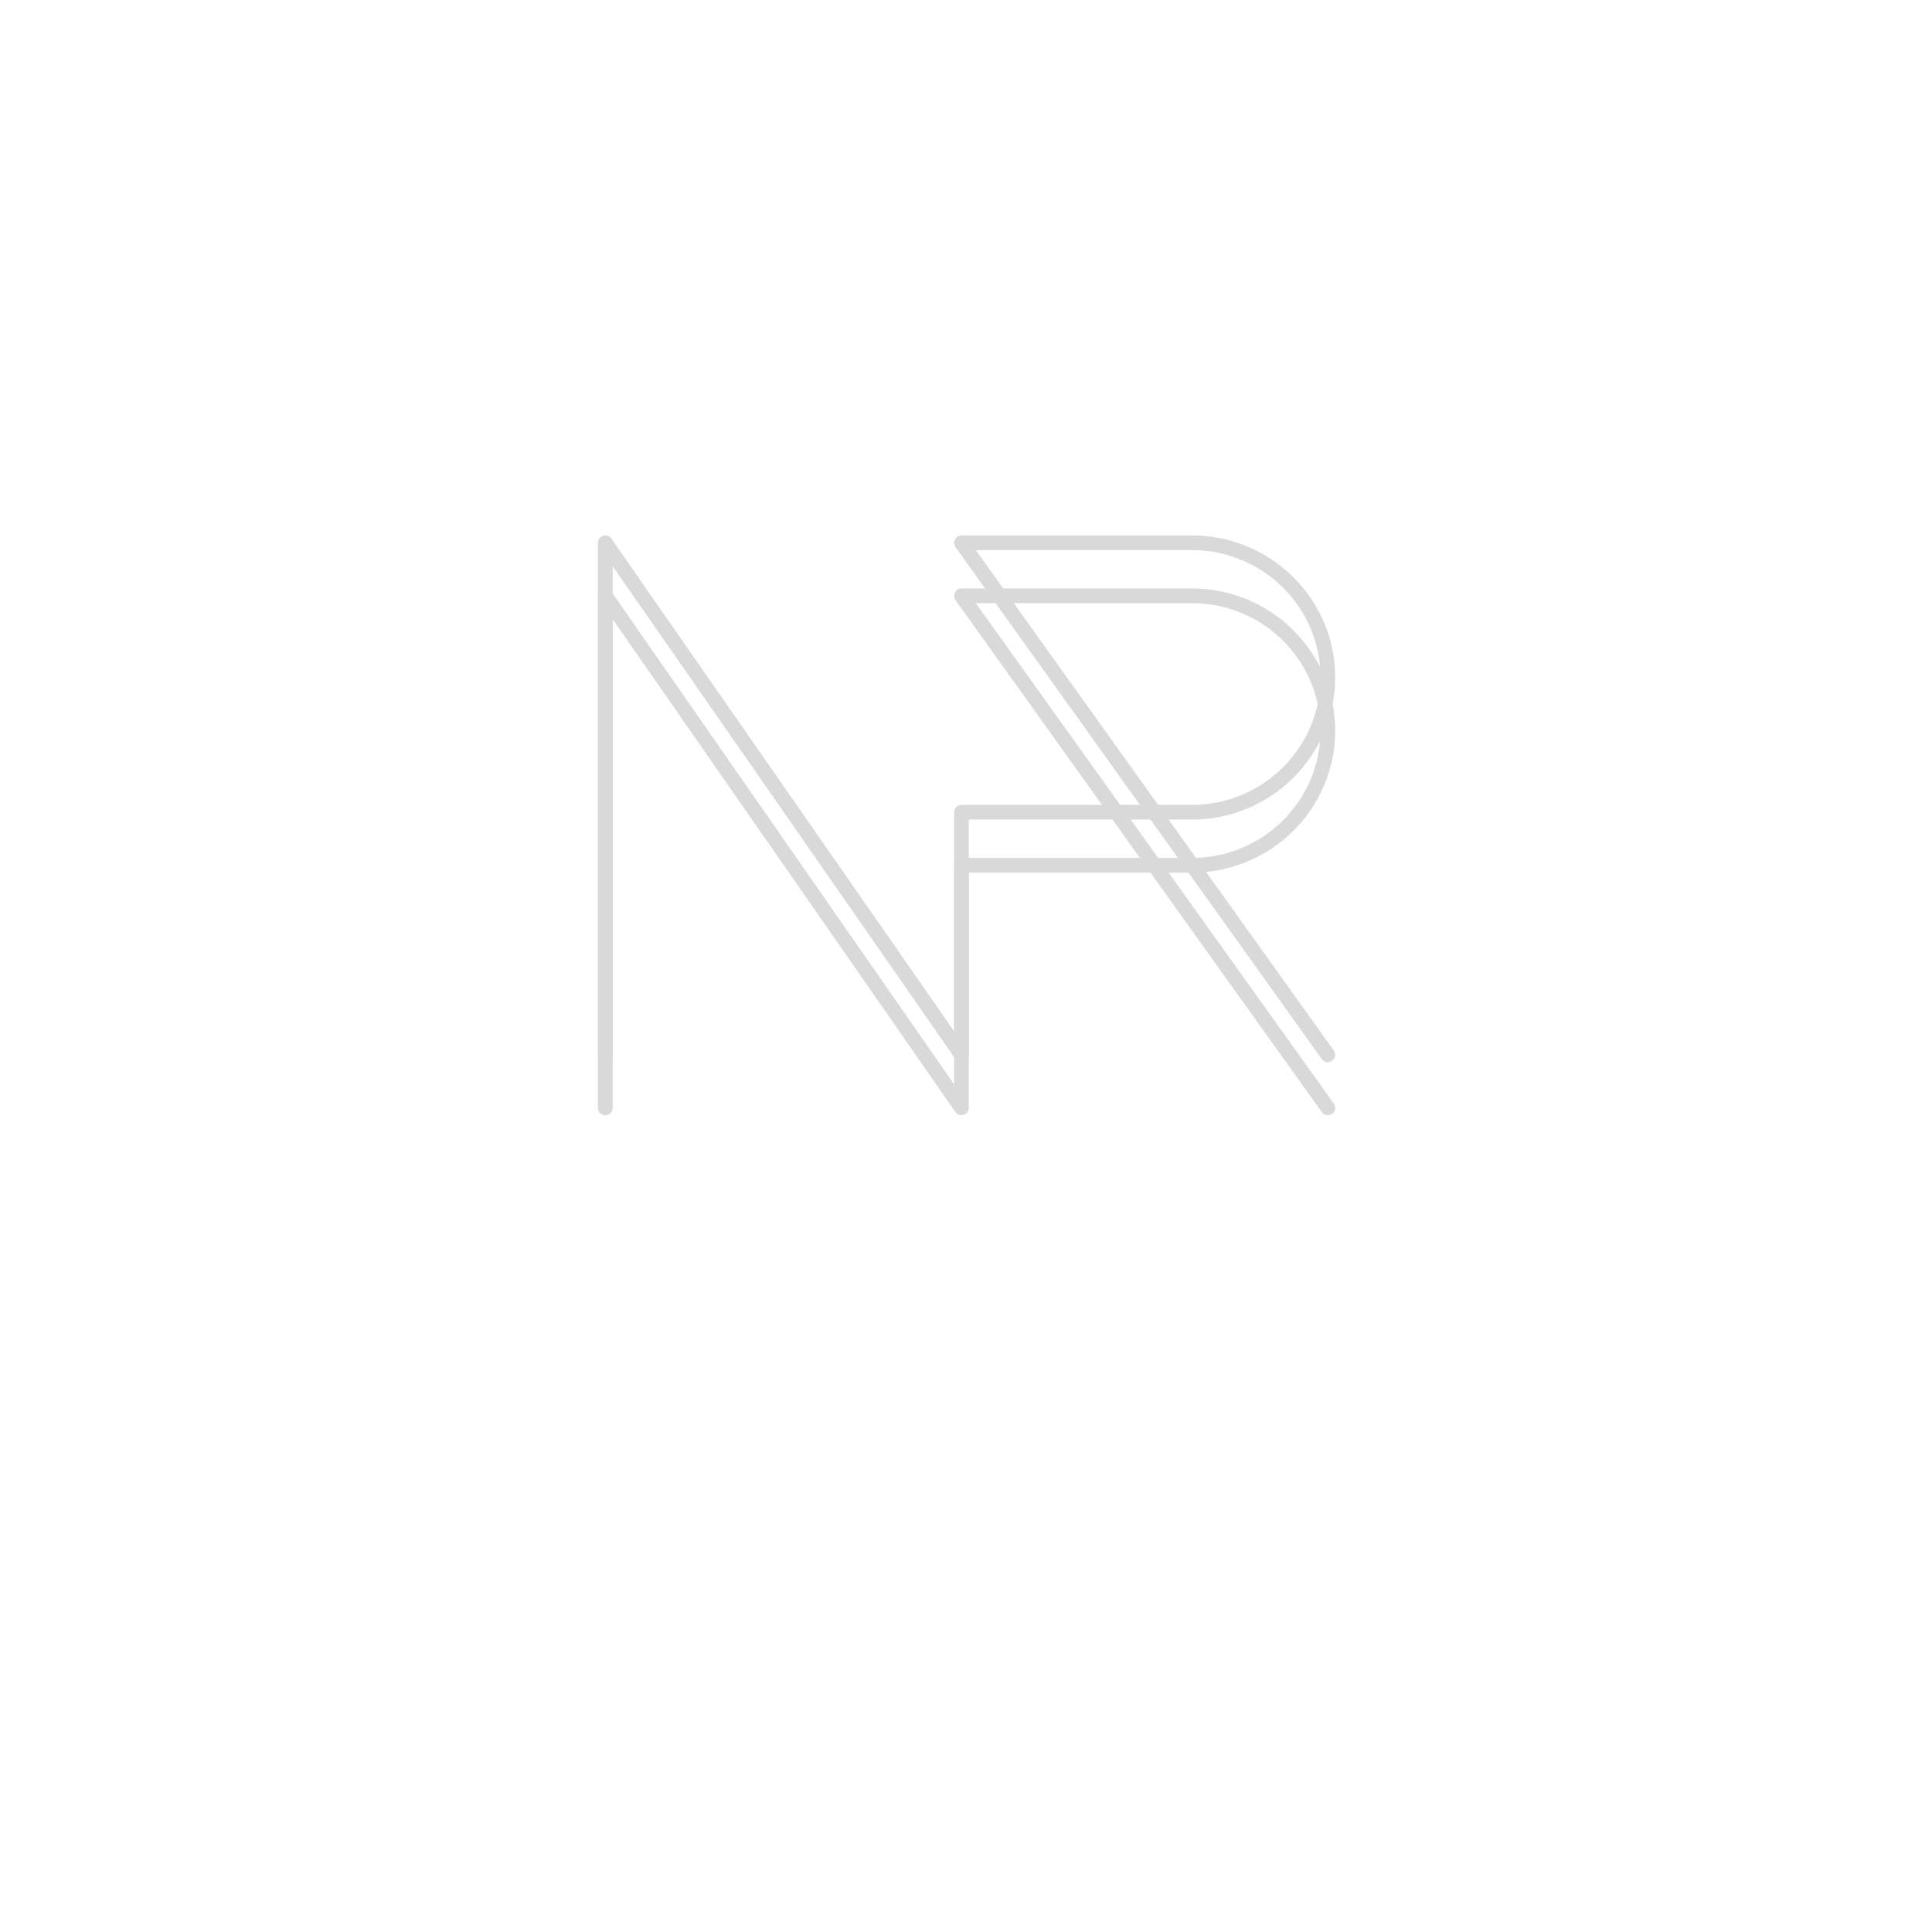
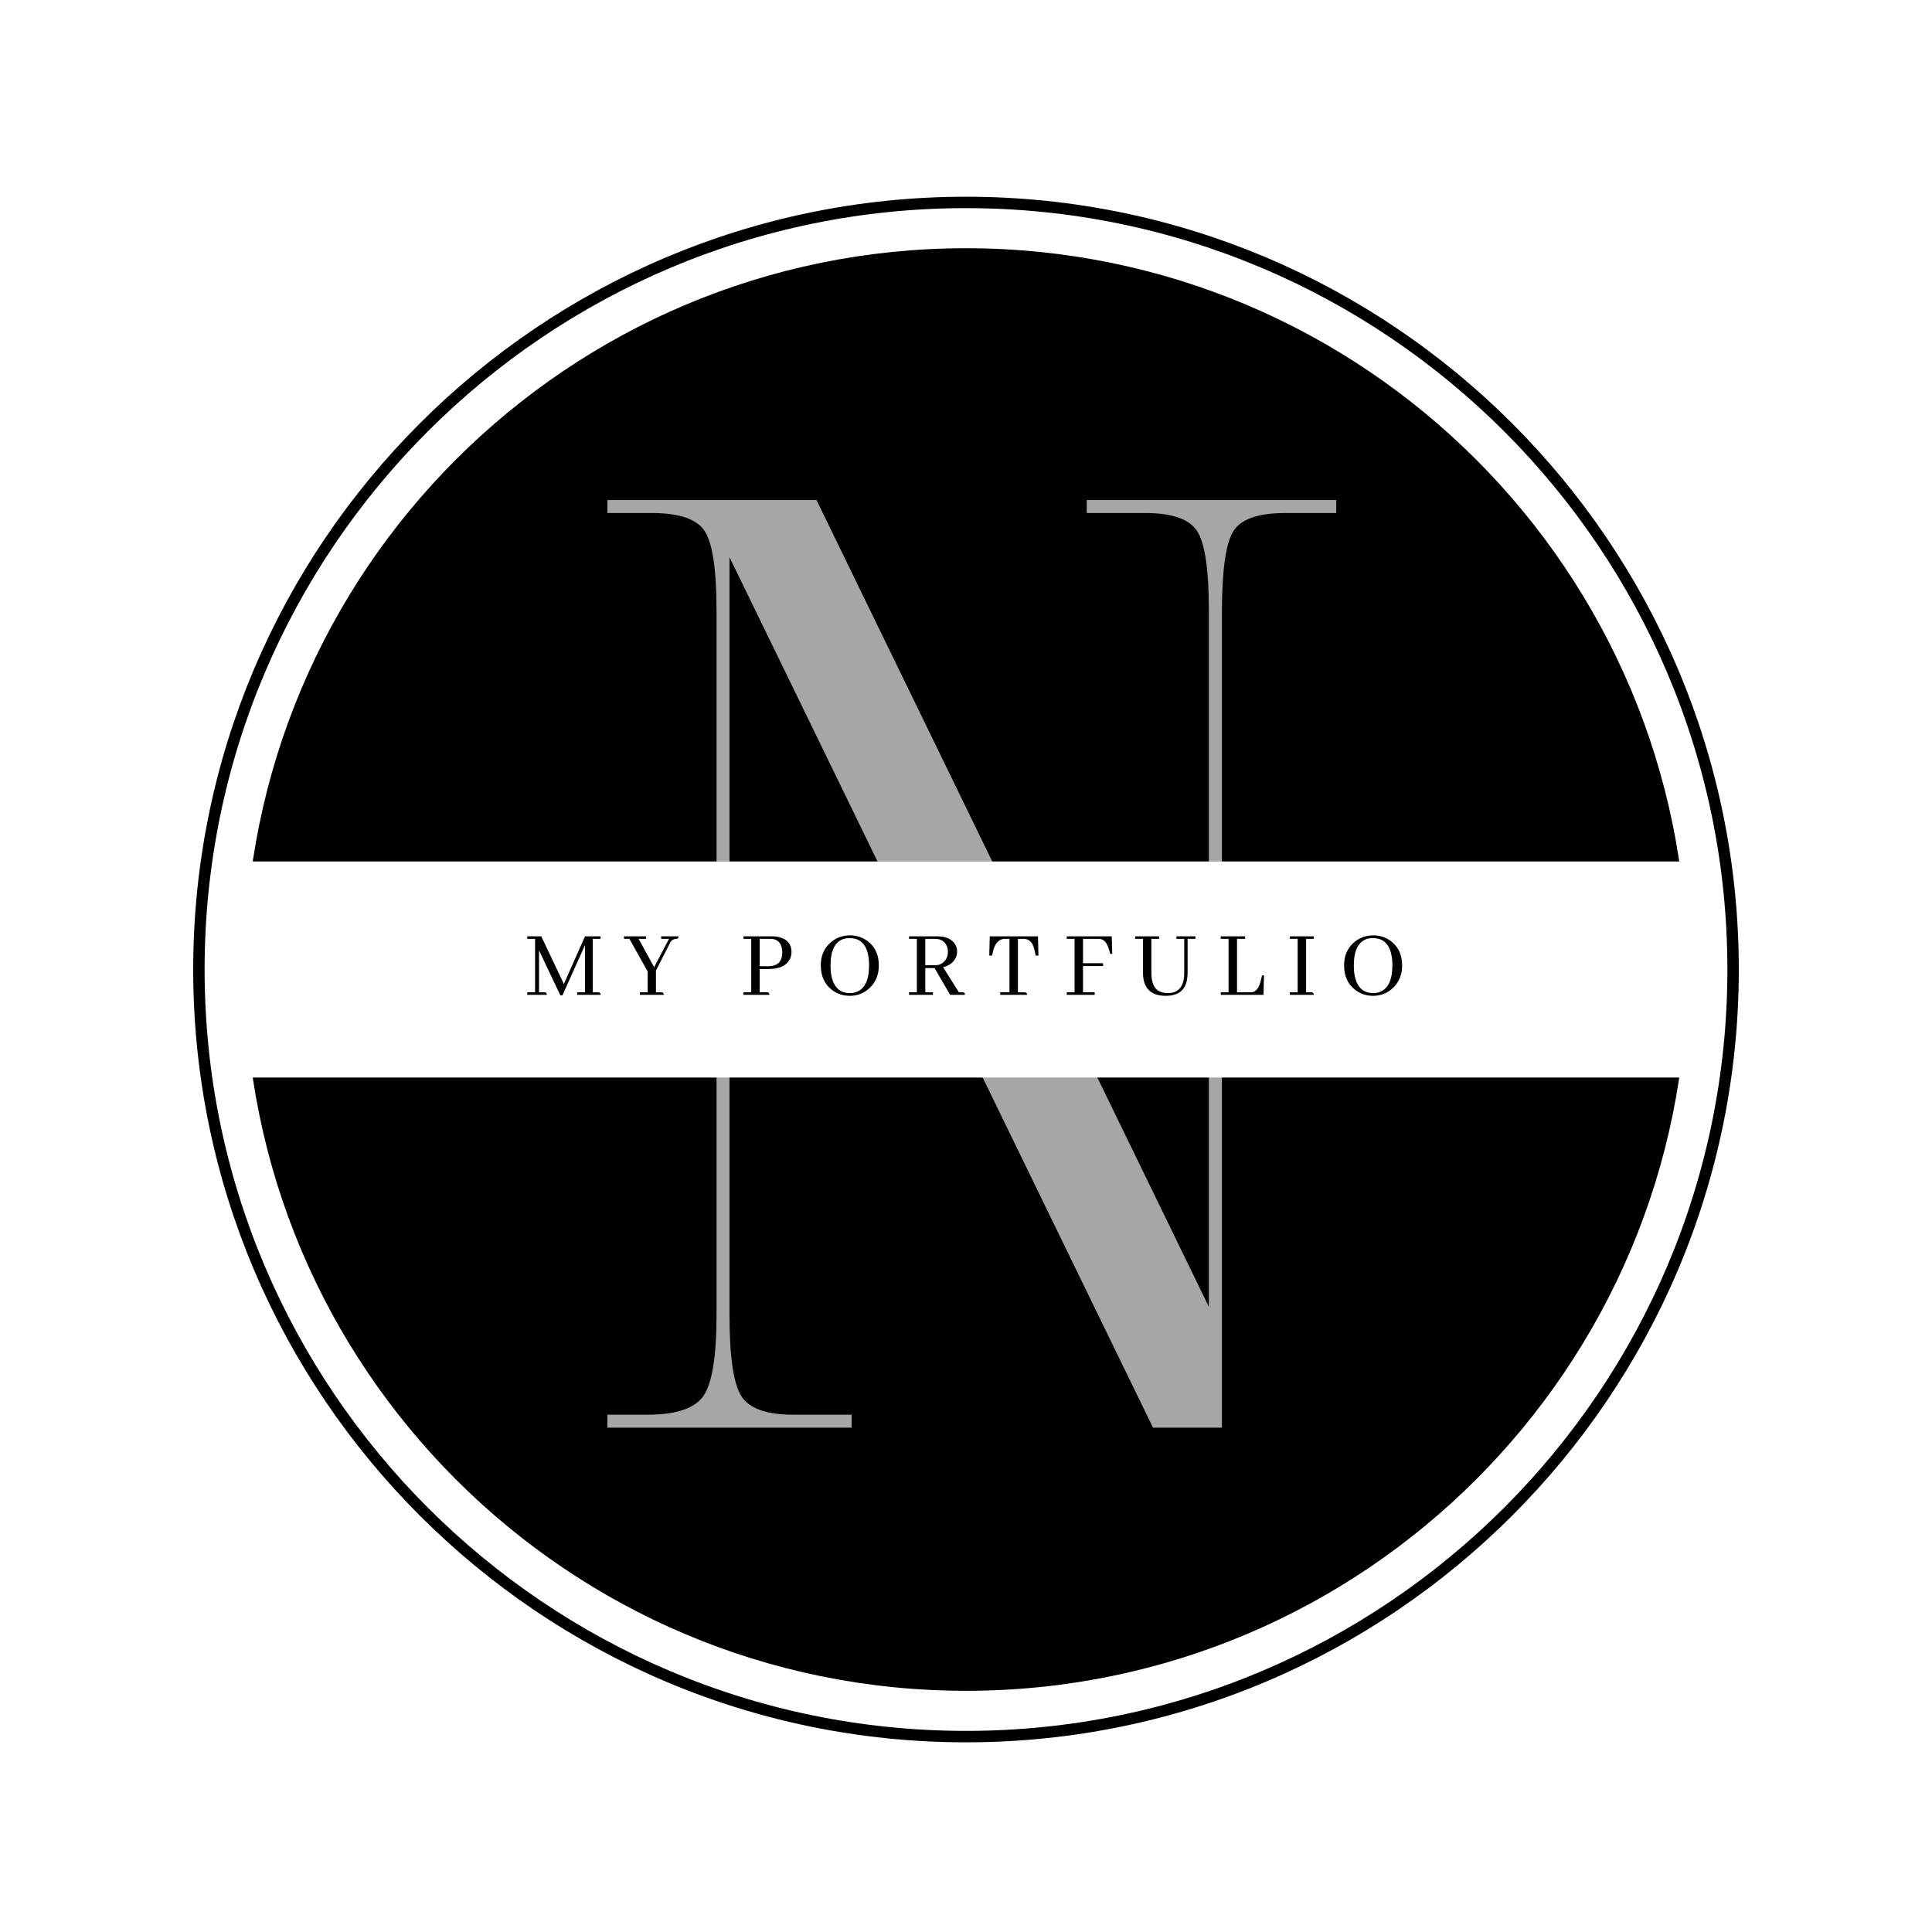
<svg xmlns="http://www.w3.org/2000/svg" width="500" zoomAndPan="magnify" viewBox="0 0 375 375" height="500" preserveAspectRatio="xMidYMid meet" version="1.0">
  <defs>
-     <clipPath id="3ea387f7e6">
-       <path d="M 116.059 103.664 L 259.309 103.664 L 259.309 206.414 L 116.059 206.414 Z M 116.059 103.664 " clip-rule="nonzero" />
+     <g />
+     <clipPath id="73288f7be1">
+       <path d="M 47.496 48.18 L 327.504 48.18 L 327.504 328.184 L 47.496 328.184 Z M 47.496 48.18 " clip-rule="nonzero" />
    </clipPath>
-     <clipPath id="ad0f653f80">
-       <path d="M 116.059 114 L 259.309 114 L 259.309 216.707 L 116.059 216.707 Z M 116.059 114 " clip-rule="nonzero" />
+     <clipPath id="4297d61962">
+       <path d="M 187.5 48.18 C 110.18 48.18 47.496 110.863 47.496 188.184 C 47.496 265.504 110.18 328.184 187.5 328.184 C 264.82 328.184 327.504 265.504 327.504 188.184 C 327.504 110.863 264.82 48.18 187.5 48.18 " clip-rule="nonzero" />
+     </clipPath>
+     <clipPath id="f7cae6a34e">
+       <path d="M 37.5 38.184 L 337.5 38.184 L 337.5 338.184 L 37.5 338.184 Z M 37.5 38.184 " clip-rule="nonzero" />
+     </clipPath>
+     <clipPath id="142ea103f7">
+       <path d="M 43.395 167.215 L 332.676 167.215 L 332.676 209.148 L 43.395 209.148 Z M 43.395 167.215 " clip-rule="nonzero" />
    </clipPath>
  </defs>
  <rect x="-37.5" width="450" fill="#ffffff" y="-37.5" height="450" fill-opacity="1" />
  <rect x="-37.5" width="450" fill="#ffffff" y="-37.5" height="450" fill-opacity="1" />
  <rect x="-37.5" width="450" fill="#ffffff" y="-37.5" height="450" fill-opacity="1" />
-   <g clip-path="url(#3ea387f7e6)">
-     <path fill="#d9d9d9" d="M 226.824 159.074 L 231.375 159.074 C 246.699 159.074 259.164 146.699 259.164 131.5 C 259.164 116.305 246.699 103.93 231.375 103.93 L 186.625 103.93 C 186.094 103.93 185.594 104.227 185.352 104.699 C 185.109 105.168 185.152 105.738 185.449 106.18 L 221.258 156.223 L 186.625 156.223 C 185.836 156.223 185.195 156.863 185.195 157.648 L 185.195 200.176 L 118.664 104.543 C 118.305 104.027 117.66 103.812 117.059 104 C 116.461 104.184 116.059 104.742 116.059 105.367 L 116.059 204.754 C 116.059 205.539 116.703 206.18 117.488 206.18 C 118.277 206.18 118.922 205.539 118.922 204.754 L 118.922 109.902 L 185.438 205.539 C 185.707 205.922 186.152 206.152 186.609 206.152 C 186.754 206.152 186.895 206.121 187.039 206.094 C 187.641 205.91 188.043 205.352 188.043 204.727 L 188.043 159.074 L 223.305 159.074 L 256.562 205.566 C 256.848 205.949 257.277 206.164 257.734 206.164 C 258.02 206.164 258.309 206.078 258.562 205.895 C 259.207 205.438 259.352 204.539 258.895 203.914 Z M 189.402 106.781 L 231.375 106.781 C 245.125 106.781 256.305 117.871 256.305 131.5 C 256.305 145.129 245.113 156.223 231.375 156.223 L 224.793 156.223 Z M 189.402 106.781 " fill-opacity="1" fill-rule="nonzero" />
+   <g clip-path="url(#73288f7be1)">
+     <g clip-path="url(#4297d61962)">
+       <path fill="#000000" d="M 47.496 48.18 L 327.504 48.18 L 327.504 328.184 L 47.496 328.184 Z M 47.496 48.18 " fill-opacity="1" fill-rule="nonzero" />
+     </g>
  </g>
-   <g clip-path="url(#ad0f653f80)">
-     <path fill="#d9d9d9" d="M 226.824 169.367 L 231.375 169.367 C 246.699 169.367 259.164 156.992 259.164 141.797 C 259.164 126.598 246.699 114.223 231.375 114.223 L 186.625 114.223 C 186.094 114.223 185.594 114.52 185.352 114.992 C 185.109 115.461 185.152 116.031 185.449 116.477 L 221.258 166.516 L 186.625 166.516 C 185.836 166.516 185.195 167.156 185.195 167.941 L 185.195 210.473 L 118.664 114.836 C 118.305 114.32 117.66 114.109 117.059 114.293 C 116.461 114.48 116.059 115.035 116.059 115.66 L 116.059 215.047 C 116.059 215.832 116.703 216.473 117.488 216.473 C 118.277 216.473 118.922 215.832 118.922 215.047 L 118.922 120.195 L 185.438 215.832 C 185.707 216.215 186.152 216.445 186.609 216.445 C 186.754 216.445 186.895 216.414 187.039 216.387 C 187.641 216.203 188.043 215.645 188.043 215.02 L 188.043 169.367 L 223.305 169.367 L 256.562 215.859 C 256.848 216.246 257.277 216.457 257.734 216.457 C 258.02 216.457 258.309 216.375 258.562 216.188 C 259.207 215.73 259.352 214.832 258.895 214.207 Z M 189.402 117.074 L 231.375 117.074 C 245.125 117.074 256.305 128.164 256.305 141.797 C 256.305 155.426 245.113 166.516 231.375 166.516 L 224.793 166.516 Z M 189.402 117.074 " fill-opacity="1" fill-rule="nonzero" />
+   <g clip-path="url(#f7cae6a34e)">
+     <path fill="#000000" d="M 187.5 338.184 C 104.816 338.184 37.5 270.867 37.5 188.184 C 37.5 105.496 104.816 38.184 187.5 38.184 C 270.184 38.184 337.5 105.496 337.5 188.184 C 337.5 270.867 270.184 338.184 187.5 338.184 Z M 187.5 40.398 C 105.996 40.398 39.715 106.68 39.715 188.184 C 39.715 269.684 105.996 335.965 187.5 335.965 C 269.004 335.965 335.285 269.684 335.285 188.184 C 335.285 106.68 269.004 40.398 187.5 40.398 Z M 187.5 40.398 " fill-opacity="1" fill-rule="nonzero" />
+   </g>
+   <g fill="#a6a6a6" fill-opacity="1">
+     <g transform="translate(110.8279, 277.1061)">
+       <g>
+         <path d="M 7.062 0 L 7.062 -2.516 L 14.875 -2.516 C 20.426 -2.516 24.039 -3.734 25.719 -6.172 C 27.406 -8.609 28.25 -13.863 28.25 -21.938 L 28.25 -158.609 C 28.25 -166.516 27.488 -171.645 25.969 -174 C 24.457 -176.352 21.016 -177.531 15.641 -177.531 L 7.062 -177.531 L 7.062 -180.047 L 47.656 -180.047 L 123.812 -23.453 L 123.812 -158.609 C 123.812 -166.516 123.055 -171.645 121.547 -174 C 120.035 -176.352 116.672 -177.531 111.453 -177.531 L 100.109 -177.531 L 100.109 -180.047 L 148.531 -180.047 L 148.531 -177.531 L 138.688 -177.531 C 133.312 -177.531 129.91 -176.312 128.484 -173.875 C 127.055 -171.438 126.344 -166.18 126.344 -158.109 L 126.344 0 L 112.969 0 L 30.766 -168.953 L 30.766 -21.938 C 30.766 -13.863 31.52 -8.609 33.031 -6.172 C 34.539 -3.734 37.906 -2.516 43.125 -2.516 L 54.469 -2.516 L 54.469 0 Z M 7.062 0 " />
+       </g>
+     </g>
+   </g>
+   <g clip-path="url(#142ea103f7)">
+     <path fill="#ffffff" d="M 43.395 167.215 L 332.715 167.215 L 332.715 209.242 L 43.395 209.242 Z M 43.395 167.215 " fill-opacity="1" fill-rule="nonzero" />
+   </g>
+   <g fill="#000000" fill-opacity="1">
+     <g transform="translate(101.779, 193.103)">
+       <g>
+         <path d="M 14.797 -11.359 L 11.766 -11.359 L 7.672 -2.109 L 3.281 -11.359 L 0.562 -11.359 L 0.562 -10.875 L 2.078 -10.875 L 2.078 -0.5 L 0.562 -0.5 L 0.562 0 L 4.359 0 C 4.359 -0.281 4.254 -0.438 4.047 -0.469 C 3.984 -0.488 3.922 -0.5 3.859 -0.5 L 2.844 -0.5 L 2.844 -8.641 L 6.984 0.094 L 7.391 0.094 L 11.766 -9.656 L 11.766 -0.5 L 10.25 -0.5 L 10.25 0 L 14.797 0 C 14.797 -0.281 14.691 -0.438 14.484 -0.469 C 14.422 -0.488 14.359 -0.5 14.297 -0.5 L 13.281 -0.5 L 13.281 -10.875 L 14.797 -10.875 Z M 14.797 -11.359 " />
+       </g>
+     </g>
+   </g>
+   <g fill="#000000" fill-opacity="1">
+     <g transform="translate(121.2135, 193.103)">
+       <g>
+         <path d="M 7.625 0 C 7.625 -0.281 7.523 -0.438 7.328 -0.469 C 7.266 -0.488 7.203 -0.5 7.141 -0.5 L 6.109 -0.5 L 6.109 -4.719 L 8.969 -10.344 C 9.258 -10.676 9.602 -10.852 10 -10.875 C 10.281 -10.875 10.438 -10.973 10.469 -11.172 C 10.477 -11.234 10.484 -11.297 10.484 -11.359 L 7.125 -11.359 L 7.125 -10.875 L 8.641 -10.875 L 5.75 -5.359 L 2.75 -10.875 L 4.188 -10.875 L 4.188 -11.359 L -0.094 -11.359 L -0.094 -10.875 L 0.953 -10.875 L 4.5 -4.531 L 4.5 -0.5 L 2.984 -0.5 L 2.984 0 Z M 7.625 0 " />
+       </g>
+     </g>
+   </g>
+   <g fill="#000000" fill-opacity="1">
+     <g transform="translate(135.7807, 193.103)">
+       <g />
+     </g>
+   </g>
+   <g fill="#000000" fill-opacity="1">
+     <g transform="translate(143.5488, 193.103)">
+       <g>
+         <path d="M 5.969 -10.875 C 7.094 -10.875 7.816 -10.367 8.141 -9.359 C 8.242 -9.023 8.297 -8.672 8.297 -8.297 C 8.297 -6.648 7.562 -5.75 6.094 -5.594 C 5.945 -5.57 5.797 -5.562 5.641 -5.562 L 3.906 -5.562 L 3.906 -10.875 Z M 5.797 0 C 5.797 -0.281 5.691 -0.438 5.484 -0.469 C 5.422 -0.488 5.359 -0.5 5.297 -0.5 L 3.906 -0.5 L 3.906 -5.016 L 5.562 -5.016 C 7.633 -5.016 9.004 -5.602 9.672 -6.781 C 9.941 -7.219 10.078 -7.727 10.078 -8.312 C 10.078 -9.562 9.535 -10.438 8.453 -10.938 C 7.867 -11.219 7.172 -11.359 6.359 -11.359 L 0.75 -11.359 L 0.75 -10.875 L 2.266 -10.875 L 2.266 -0.5 L 0.75 -0.5 L 0.75 0 Z M 5.797 0 " />
+       </g>
+     </g>
+   </g>
+   <g fill="#000000" fill-opacity="1">
+     <g transform="translate(158.2675, 193.103)">
+       <g>
+         <path d="M 6.719 -11.547 C 5.207 -11.547 3.91 -11.051 2.828 -10.062 C 1.641 -8.957 1.047 -7.52 1.047 -5.75 C 1.047 -3.707 1.742 -2.129 3.141 -1.016 C 4.16 -0.211 5.336 0.188 6.672 0.188 C 8.16 0.188 9.441 -0.316 10.516 -1.328 C 11.711 -2.453 12.312 -3.906 12.312 -5.688 C 12.312 -7.77 11.582 -9.352 10.125 -10.438 C 9.145 -11.176 8.008 -11.547 6.719 -11.547 Z M 6.719 -0.344 C 4.895 -0.344 3.723 -1.32 3.203 -3.281 C 3.023 -3.969 2.938 -4.77 2.938 -5.688 C 2.938 -8.688 3.844 -10.426 5.656 -10.906 C 5.977 -10.977 6.316 -11.016 6.672 -11.016 C 9.148 -10.992 10.398 -9.238 10.422 -5.75 C 10.422 -3 9.656 -1.289 8.125 -0.625 C 7.695 -0.438 7.227 -0.344 6.719 -0.344 Z M 6.719 -0.344 " />
+       </g>
+     </g>
+   </g>
+   <g fill="#000000" fill-opacity="1">
+     <g transform="translate(175.6945, 193.103)">
+       <g>
+         <path d="M 5.391 0 L 5.391 -0.5 L 3.906 -0.5 L 3.906 -5.203 L 5.703 -5.203 L 8.734 0 L 11.594 0 C 11.594 -0.281 11.516 -0.438 11.359 -0.469 C 11.297 -0.488 11.223 -0.5 11.141 -0.5 L 10.422 -0.5 L 7.359 -5.375 C 8.566 -5.664 9.391 -6.289 9.828 -7.25 C 9.992 -7.633 10.078 -8.02 10.078 -8.406 C 10.078 -9.352 9.664 -10.113 8.844 -10.688 C 8.176 -11.133 7.348 -11.359 6.359 -11.359 L 0.75 -11.359 L 0.75 -10.875 L 2.266 -10.875 L 2.266 -0.5 L 0.75 -0.5 L 0.75 0 Z M 5.797 -10.875 C 6.879 -10.875 7.629 -10.43 8.047 -9.547 C 8.211 -9.18 8.297 -8.797 8.297 -8.391 C 8.297 -7.484 7.977 -6.773 7.344 -6.266 C 6.914 -5.922 6.414 -5.75 5.844 -5.75 L 3.906 -5.75 L 3.906 -10.875 Z M 5.797 -10.875 " />
+       </g>
+     </g>
+   </g>
+   <g fill="#000000" fill-opacity="1">
+     <g transform="translate(191.3601, 193.103)">
+       <g>
+         <path d="M 7.984 0 C 7.984 -0.281 7.883 -0.438 7.688 -0.469 C 7.625 -0.488 7.562 -0.5 7.5 -0.5 L 6.219 -0.5 L 6.219 -10.875 L 7.312 -10.875 C 8.332 -10.875 9.016 -10.254 9.359 -9.016 C 9.359 -8.961 9.363 -8.926 9.375 -8.906 L 9.672 -7.625 L 10.203 -7.625 L 10.109 -11.359 L 0.75 -11.359 L 0.656 -7.625 L 1.188 -7.625 L 1.5 -8.906 C 1.906 -10.133 2.594 -10.789 3.562 -10.875 L 4.578 -10.875 L 4.578 -0.5 L 2.781 -0.5 L 2.781 0 Z M 7.984 0 " />
+       </g>
+     </g>
+   </g>
+   <g fill="#000000" fill-opacity="1">
+     <g transform="translate(206.3061, 193.103)">
+       <g>
+         <path d="M 6.172 0 L 6.172 -0.5 L 3.906 -0.5 L 3.906 -5.594 L 7.797 -5.594 L 7.797 -6.141 L 3.906 -6.141 L 3.906 -10.875 L 6.938 -10.875 C 7.844 -10.875 8.488 -10.258 8.875 -9.031 C 8.906 -8.957 8.926 -8.895 8.938 -8.844 L 9.203 -7.953 L 9.578 -7.953 L 9.484 -11.359 L 0.75 -11.359 L 0.75 -10.875 L 2.266 -10.875 L 2.266 -0.5 L 0.75 -0.5 L 0.75 0 Z M 6.172 0 " />
+       </g>
+     </g>
+   </g>
+   <g fill="#000000" fill-opacity="1">
+     <g transform="translate(220.1536, 193.103)">
+       <g>
+         <path d="M 0.188 -10.875 L 1.703 -10.875 L 1.703 -4.266 C 1.723 -1.305 3.191 0.176 6.109 0.188 C 8.336 0.188 9.688 -0.719 10.156 -2.531 C 10.289 -3.094 10.359 -3.727 10.359 -4.438 L 10.359 -10.875 L 11.875 -10.875 L 11.875 -11.359 L 8.188 -11.359 L 8.188 -10.875 L 9.703 -10.875 L 9.703 -4.312 C 9.703 -1.863 8.789 -0.547 6.969 -0.359 C 6.812 -0.348 6.66 -0.344 6.516 -0.344 C 4.973 -0.344 4 -0.992 3.594 -2.297 C 3.414 -2.859 3.328 -3.551 3.328 -4.375 L 3.328 -10.875 L 4.828 -10.875 L 4.828 -11.359 L 0.188 -11.359 Z M 0.188 -10.875 " />
+       </g>
+     </g>
+   </g>
+   <g fill="#000000" fill-opacity="1">
+     <g transform="translate(236.198, 193.103)">
+       <g>
+         <path d="M 9.047 0 L 9.141 -3.781 L 8.766 -3.781 L 8.453 -2.516 C 8.141 -1.359 7.633 -0.695 6.938 -0.531 C 6.781 -0.508 6.633 -0.5 6.5 -0.5 L 3.906 -0.5 L 3.906 -10.875 L 5.484 -10.875 L 5.484 -11.359 L 0.75 -11.359 L 0.75 -10.875 L 2.266 -10.875 L 2.266 -0.5 L 0.75 -0.5 L 0.75 0 Z M 9.047 0 " />
+       </g>
+     </g>
+   </g>
+   <g fill="#000000" fill-opacity="1">
+     <g transform="translate(249.6099, 193.103)">
+       <g>
+         <path d="M 5.391 0 C 5.391 -0.281 5.289 -0.438 5.094 -0.469 C 5.031 -0.488 4.969 -0.5 4.906 -0.5 L 3.906 -0.5 L 3.906 -10.875 L 5.391 -10.875 L 5.391 -11.359 L 0.75 -11.359 L 0.75 -10.875 L 2.266 -10.875 L 2.266 -0.5 L 0.75 -0.5 L 0.75 0 Z M 5.391 0 " />
+       </g>
+     </g>
+   </g>
+   <g fill="#000000" fill-opacity="1">
+     <g transform="translate(259.84, 193.103)">
+       <g>
+         <path d="M 6.719 -11.547 C 5.207 -11.547 3.91 -11.051 2.828 -10.062 C 1.641 -8.957 1.047 -7.52 1.047 -5.75 C 1.047 -3.707 1.742 -2.129 3.141 -1.016 C 4.16 -0.211 5.336 0.188 6.672 0.188 C 8.16 0.188 9.441 -0.316 10.516 -1.328 C 11.711 -2.453 12.312 -3.906 12.312 -5.688 C 12.312 -7.77 11.582 -9.352 10.125 -10.438 C 9.145 -11.176 8.008 -11.547 6.719 -11.547 Z M 6.719 -0.344 C 4.895 -0.344 3.723 -1.32 3.203 -3.281 C 3.023 -3.969 2.938 -4.77 2.938 -5.688 C 2.938 -8.688 3.844 -10.426 5.656 -10.906 C 5.977 -10.977 6.316 -11.016 6.672 -11.016 C 9.148 -10.992 10.398 -9.238 10.422 -5.75 C 10.422 -3 9.656 -1.289 8.125 -0.625 C 7.695 -0.438 7.227 -0.344 6.719 -0.344 Z M 6.719 -0.344 " />
+       </g>
+     </g>
  </g>
</svg>
